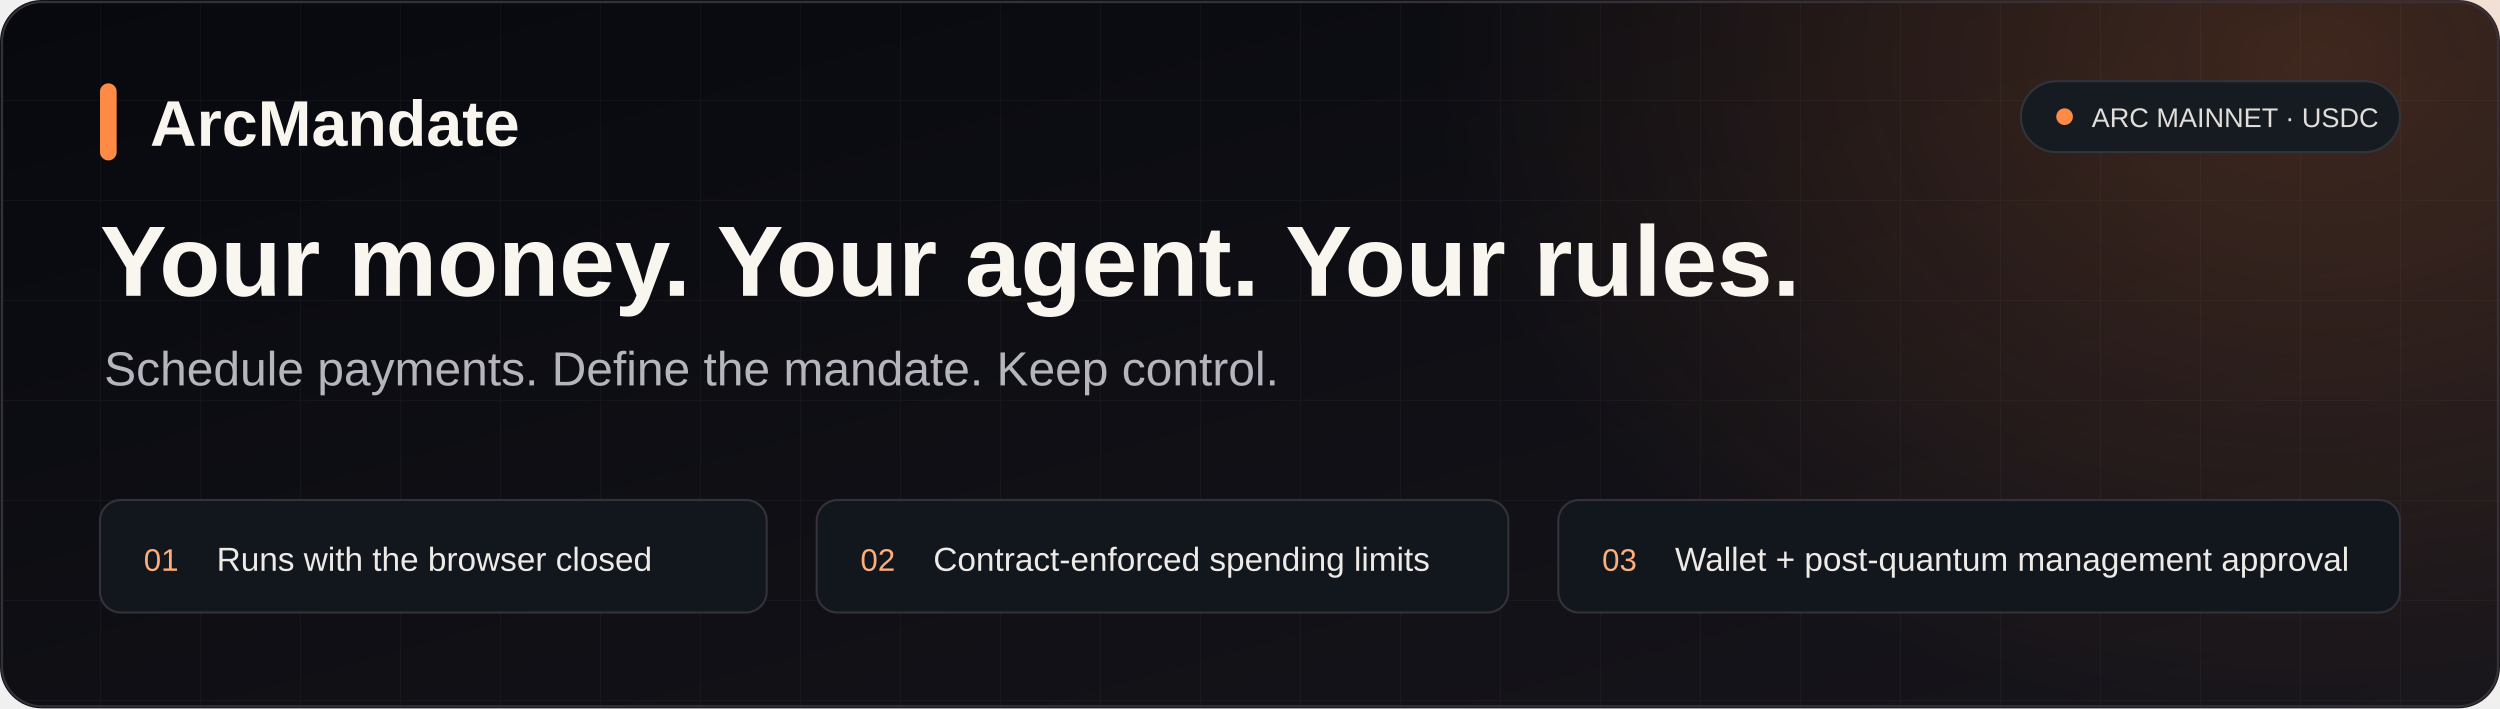
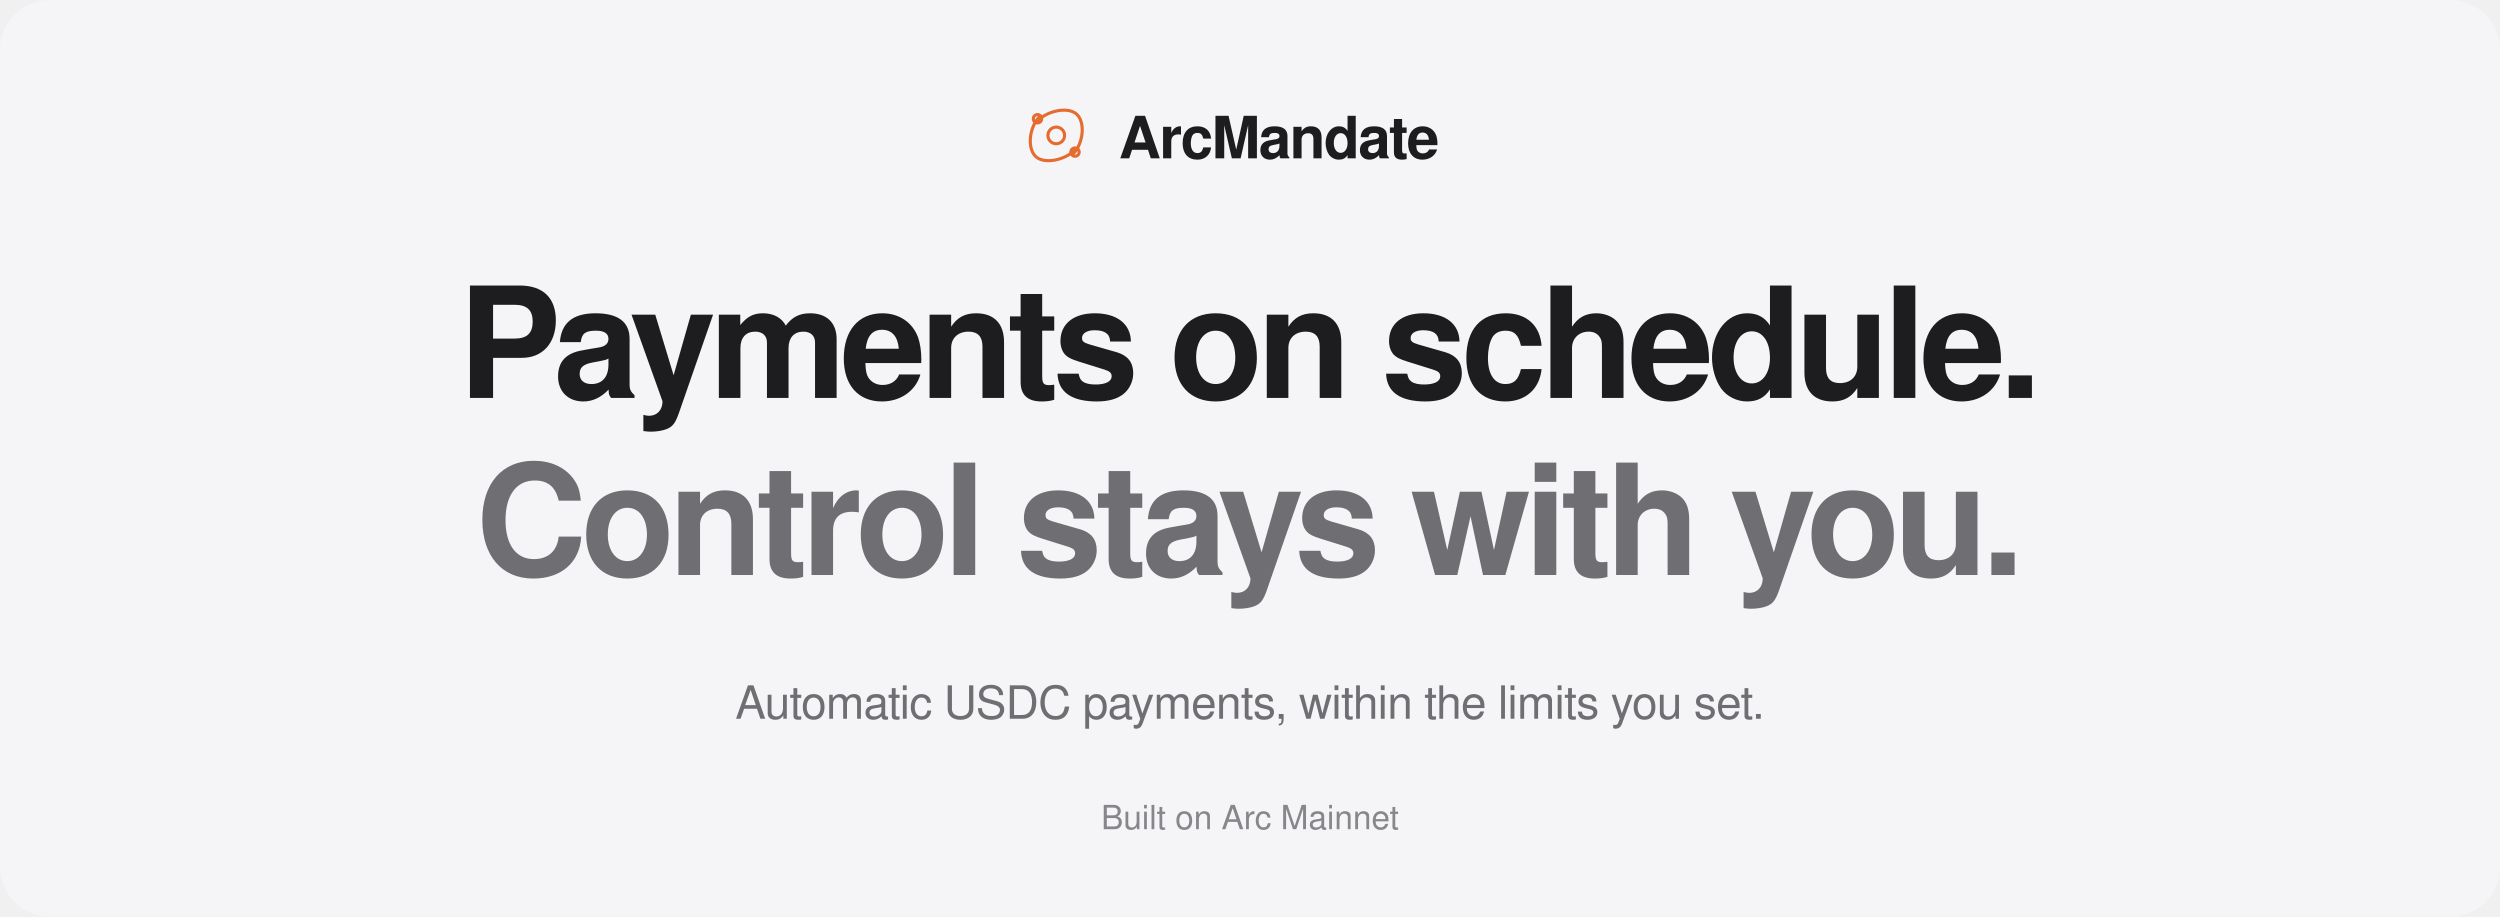
- <svg xmlns="http://www.w3.org/2000/svg" width="1200" height="340" viewBox="0 0 1200 340" role="img" aria-labelledby="title desc">
-   <defs>
-     <linearGradient id="bg" x1="0" y1="0" x2="1" y2="1">
-       <stop stop-color="#07090e" />
-       <stop offset="1" stop-color="#17151b" />
-     </linearGradient>
-     <radialGradient id="glow">
-       <stop stop-color="#ff8a45" stop-opacity=".2" />
-       <stop offset="1" stop-color="#ff8a45" stop-opacity="0" />
-     </radialGradient>
-     <pattern id="grid" width="48" height="48" patternUnits="userSpaceOnUse">
-       <path d="M48 0H0V48" fill="none" stroke="#ffffff" stroke-opacity=".035" />
-     </pattern>
-   </defs>
-   <rect width="1200" height="340" rx="20" fill="url(#bg)" />
-   <rect width="1200" height="340" rx="20" fill="url(#grid)" />
-   <ellipse cx="1110" cy="30" rx="420" ry="320" fill="url(#glow)" />
-   <rect x="1" y="1" width="1198" height="338" rx="19" fill="none" stroke="#34313a" />
-   <rect x="48" y="40" width="8" height="37" rx="4" fill="#ff8a45" />
-   <text x="72" y="70" fill="#f9f5ef" font-family="Arial, Helvetica, sans-serif" font-size="31" font-weight="700">ArcMandate</text>
-   <rect x="970" y="39" width="182" height="34" rx="17" fill="#151b21" stroke="#30353b" />
-   <circle cx="991" cy="56" r="4" fill="#ff8a45" />
-   <text x="1004" y="61" fill="#e1ded9" font-family="Arial, Helvetica, sans-serif" font-size="13">ARC MAINNET · USDC</text>
-   <text x="48" y="142" fill="#f9f5ef" font-family="Arial, Helvetica, sans-serif" font-size="48" font-weight="700">Your money. Your agent. Your rules.</text>
-   <text x="50" y="185" fill="#b4b5bd" font-family="Arial, Helvetica, sans-serif" font-size="23">Schedule payments. Define the mandate. Keep control.</text>
-   <g font-family="Arial, Helvetica, sans-serif">
-     <rect x="48" y="240" width="320" height="54" rx="10" fill="#12171e" stroke="#35313b" />
-     <text x="69" y="274" fill="#ffad79" font-size="15">01</text>
-     <text x="104" y="274" fill="#eeebe6" font-size="16">Runs with the browser closed</text>
-     <rect x="392" y="240" width="332" height="54" rx="10" fill="#12171e" stroke="#35313b" />
-     <text x="413" y="274" fill="#ffad79" font-size="15">02</text>
-     <text x="448" y="274" fill="#eeebe6" font-size="16">Contract-enforced spending limits</text>
-     <rect x="748" y="240" width="404" height="54" rx="10" fill="#12171e" stroke="#35313b" />
-     <text x="769" y="274" fill="#ffad79" font-size="15">03</text>
-     <text x="804" y="274" fill="#eeebe6" font-size="16">Wallet + post-quantum management approval</text>
+ <svg xmlns="http://www.w3.org/2000/svg" width="1200" height="440" viewBox="0 0 1200 440" role="img" aria-labelledby="title desc">
+   <rect width="1200" height="440" rx="24" fill="#f5f5f7" />
+   <g transform="translate(491 49)" fill="none" stroke="#e56b2f" stroke-width="1.5" stroke-linecap="round">
+     <circle cx="16" cy="16" r="4" />
+     <path d="M8 7C3 12 2 22 6 26s14 2 19-3M24 25c5-5 6-15 2-19S12 4 7 9" />
+     <circle cx="7" cy="8" r="2" />
+     <circle cx="25" cy="24" r="2" />
+   </g>
+   <g font-family="Helvetica Neue, Helvetica, Arial, sans-serif">
+     <text x="537" y="76" fill="#1d1d1f" font-size="28" font-weight="600" letter-spacing="-.7">ArcMandate</text>
+     <g text-anchor="middle" font-size="74" font-weight="600" letter-spacing="-3">
+       <text x="600" y="191" fill="#1d1d1f">Payments on schedule.</text>
+       <text x="600" y="276" fill="#6e6e73">Control stays with you.</text>
+     </g>
+     <text x="600" y="345" text-anchor="middle" fill="#6e6e73" font-size="22" letter-spacing="-.3">Automatic USDC payments, within the limits you set.</text>
+     <text x="600" y="398" text-anchor="middle" fill="#86868b" font-size="16">Built on Arc Mainnet</text>
  </g>
</svg>
